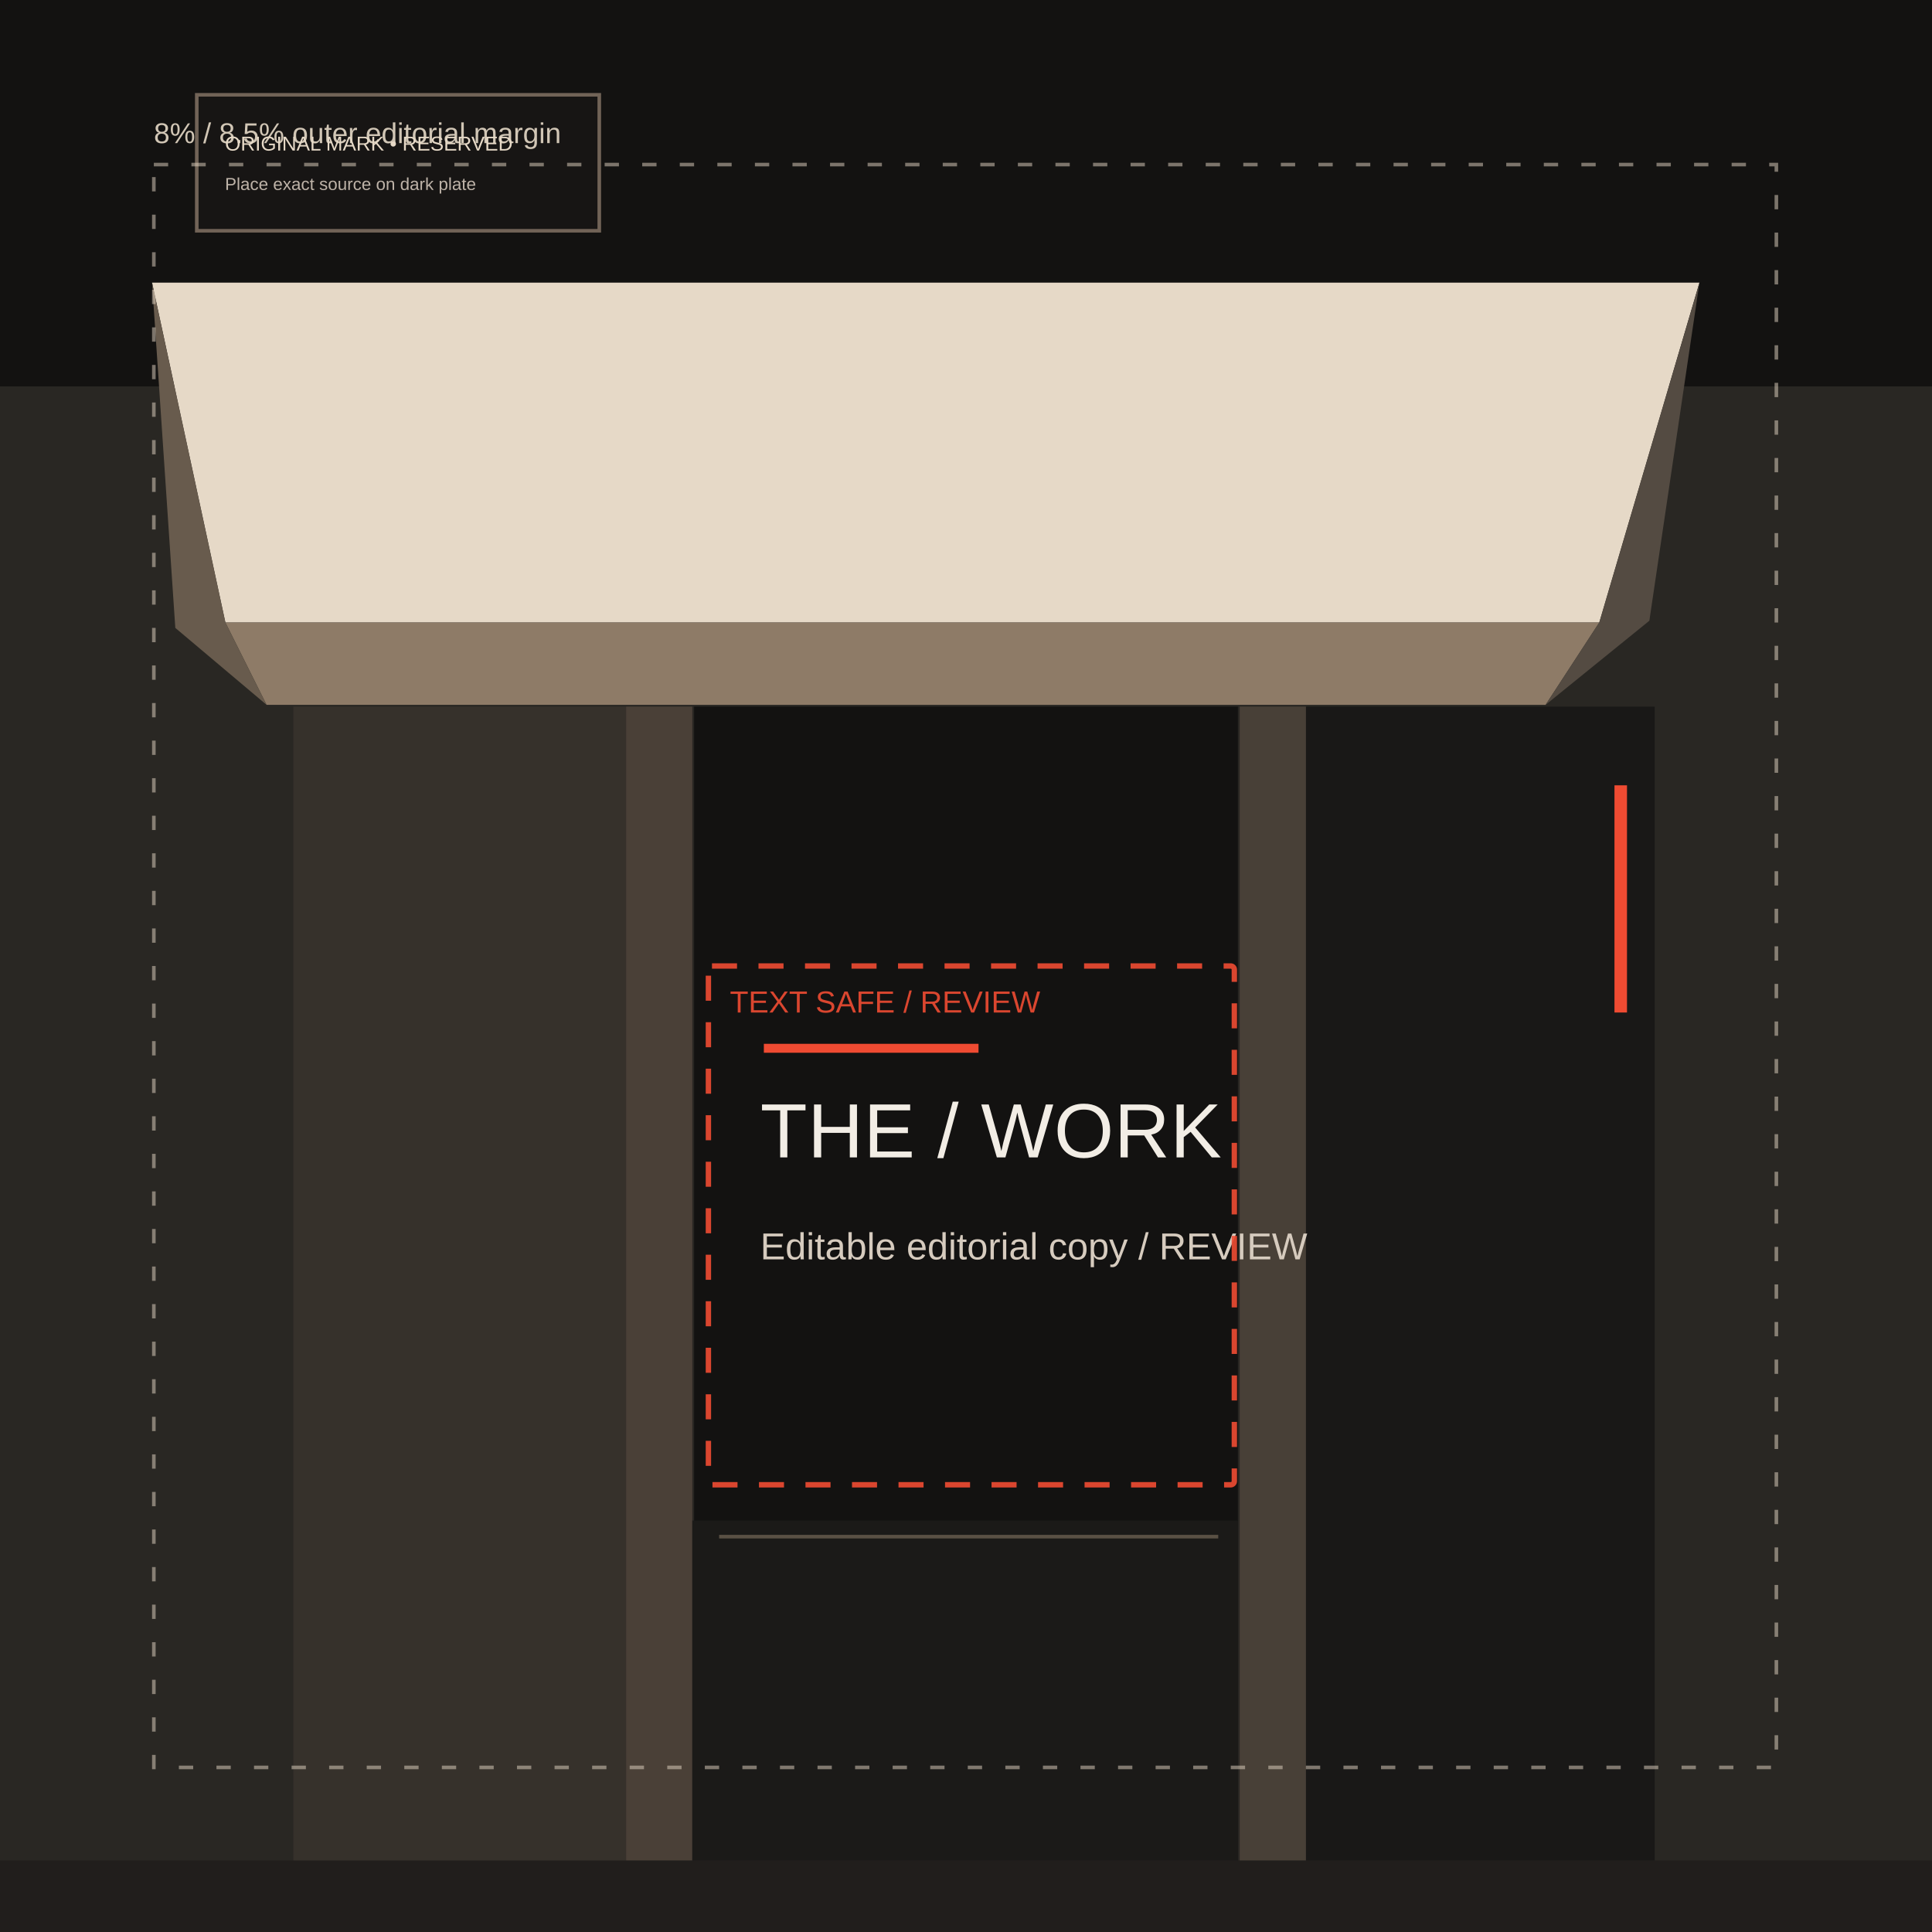
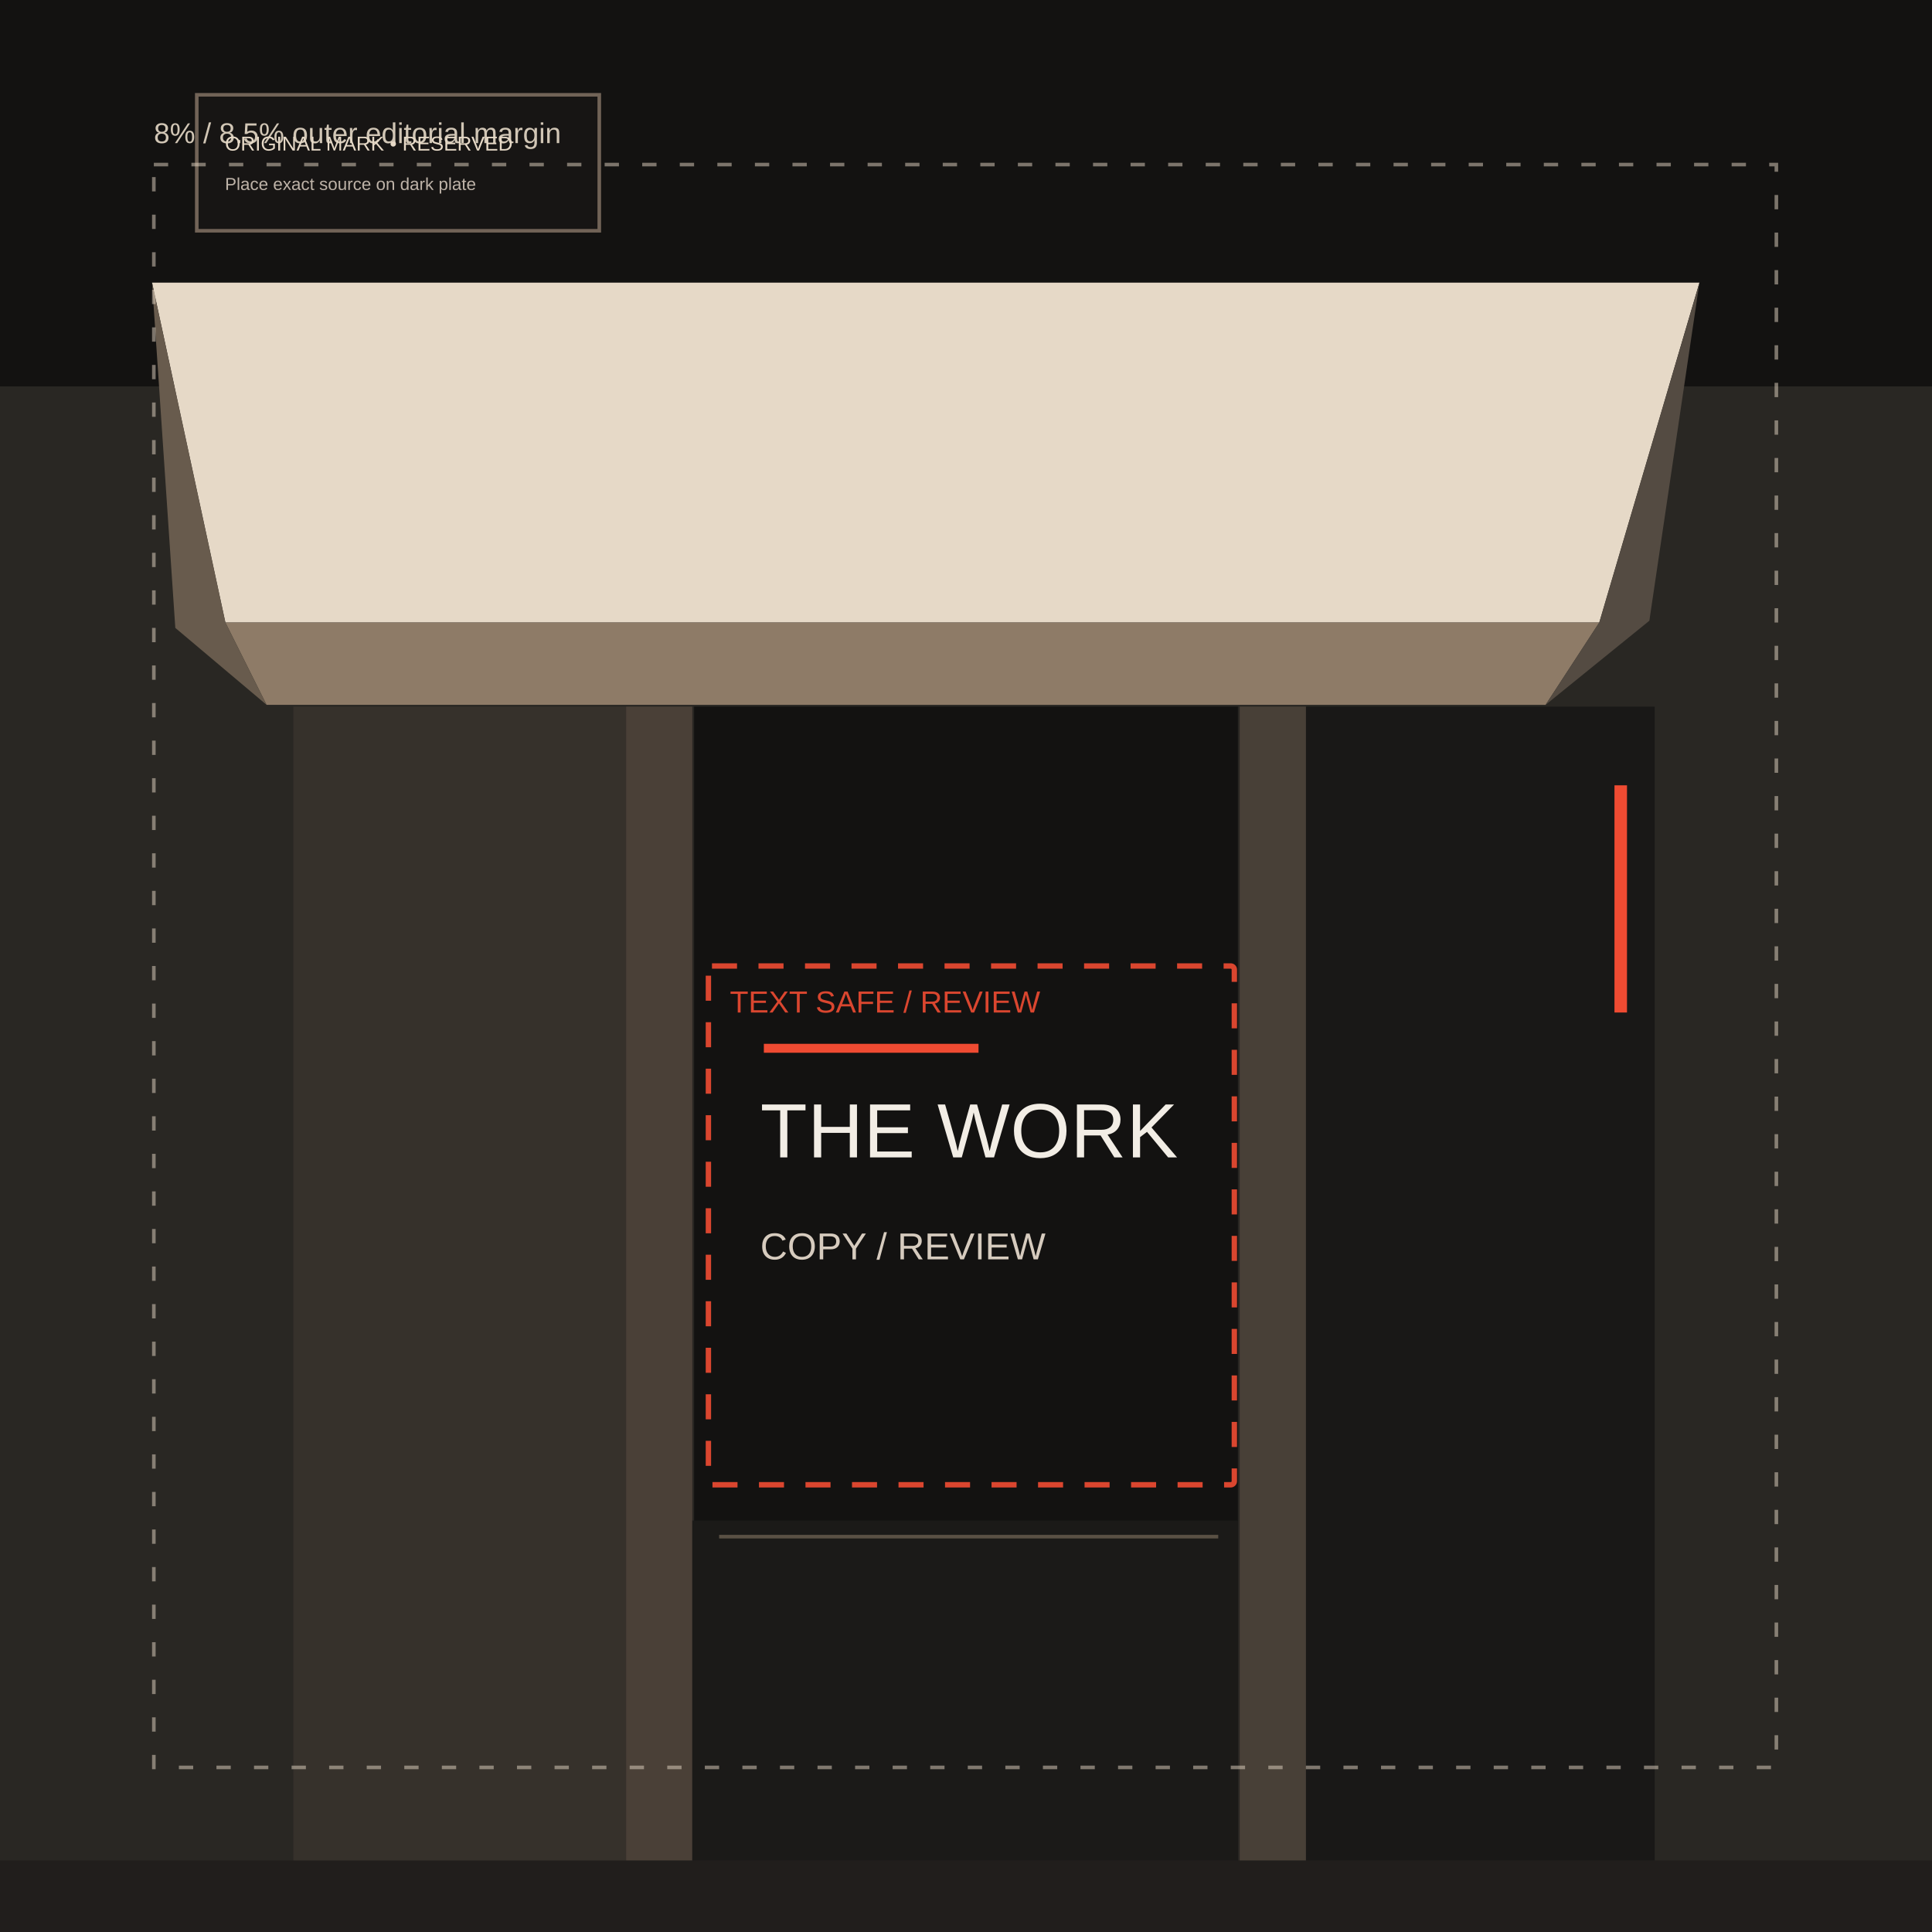
<svg xmlns="http://www.w3.org/2000/svg" width="1080" height="1080" viewBox="0 0 1080 1080" role="img" aria-label="HADES Section Cuts / Lintel text placement guide / PUBLIC REVIEW">
  <g id="unchanged-source-architecture">
    <rect width="1080" height="1080" fill="#292723" />
    <path d="M0 0H1080V216H0Z" fill="#131211" />
    <path d="M85 158H950L894 348H126Z" fill="#E6D9C7" />
    <path d="M126 348H894L864 394H149Z" fill="#8E7B67" />
    <path d="M85 158L126 348L149 394L98 351Z" fill="#685B4D" />
    <path d="M950 158L894 348L864 394L922 347Z" fill="#544B42" />
    <path d="M164 395H350V1080H164Z" fill="#36312B" />
    <path d="M350 395H387V1080H350Z" fill="#4A4037" />
    <path d="M730 395H925V1080H730Z" fill="#191817" />
    <path d="M730 395H693V1080H730Z" fill="#484037" />
    <path d="M388 395H692V1080H388Z" fill="#131211" />
    <path d="M387 850H692V1080H387Z" fill="#1B1A18" />
    <path d="M402 859H681" stroke="#595044" stroke-width="2" />
    <path d="M906 439V566" stroke="#EF4B32" stroke-width="7" />
    <path d="M0 1040H1080V1080H0Z" fill="#211E1C" />
  </g>
  <g id="editable-copy-field">
    <rect x="402" y="555" width="278" height="265" fill="#131211" fill-opacity="0.85" rx="2" />
    <path d="M427 586h120" stroke="#EF4B32" stroke-width="5" />
-     <text id="editable-title" x="425" y="647" fill="#F2EDE5" font-family="system-ui,Tahoma,Arial,sans-serif" font-size="43" font-weight="400" letter-spacing=".25">THE / WORK</text>
-     <text id="editable-subtitle" x="425" y="704" fill="#D6CBBE" font-family="system-ui,Tahoma,Arial,sans-serif" font-size="21" font-weight="400">Editable editorial copy / REVIEW</text>
+     <text id="editable-title" x="425" y="647" fill="#F2EDE5" font-family="system-ui,Tahoma,Arial,sans-serif" font-size="43" font-weight="400" letter-spacing=".25">THE WORK</text>
+     <text id="editable-subtitle" x="425" y="704" fill="#D6CBBE" font-family="system-ui,Tahoma,Arial,sans-serif" font-size="21" font-weight="400">COPY / REVIEW</text>
  </g>
  <g id="detached-original-mark-reservation">
    <rect x="110" y="53" width="225" height="76" fill="#171514" fill-opacity=".96" stroke="#716357" stroke-width="2" />
    <text x="125.75" y="84.16" fill="#E6D9C7" font-family="system-ui,Tahoma,Arial,sans-serif" font-size="11.25" font-weight="400">ORIGINAL MARK • RESERVED</text>
    <text x="125.75" y="106.2" fill="#BEB3A8" font-family="system-ui,Tahoma,Arial,sans-serif" font-size="9.675">Place exact source on dark plate</text>
  </g>
  <g id="guide-overlay" opacity=".90" pointer-events="none">
    <rect x="396" y="540" width="294" height="290" rx="2" fill="none" stroke="#EF4B32" stroke-width="3" stroke-dasharray="14 12" />
    <rect x="86" y="92" width="907" height="896" fill="none" stroke="#E6D9C7" stroke-width="2" stroke-opacity=".55" stroke-dasharray="8 13" />
    <text x="408" y="566" fill="#EF4B32" font-size="17" font-family="system-ui,Tahoma,Arial,sans-serif" font-weight="400">TEXT SAFE / REVIEW</text>
    <text x="86" y="80" fill="#E6D9C7" font-size="16" font-family="system-ui,Tahoma,Arial,sans-serif">8% / 8.5% outer editorial margin</text>
  </g>
</svg>
